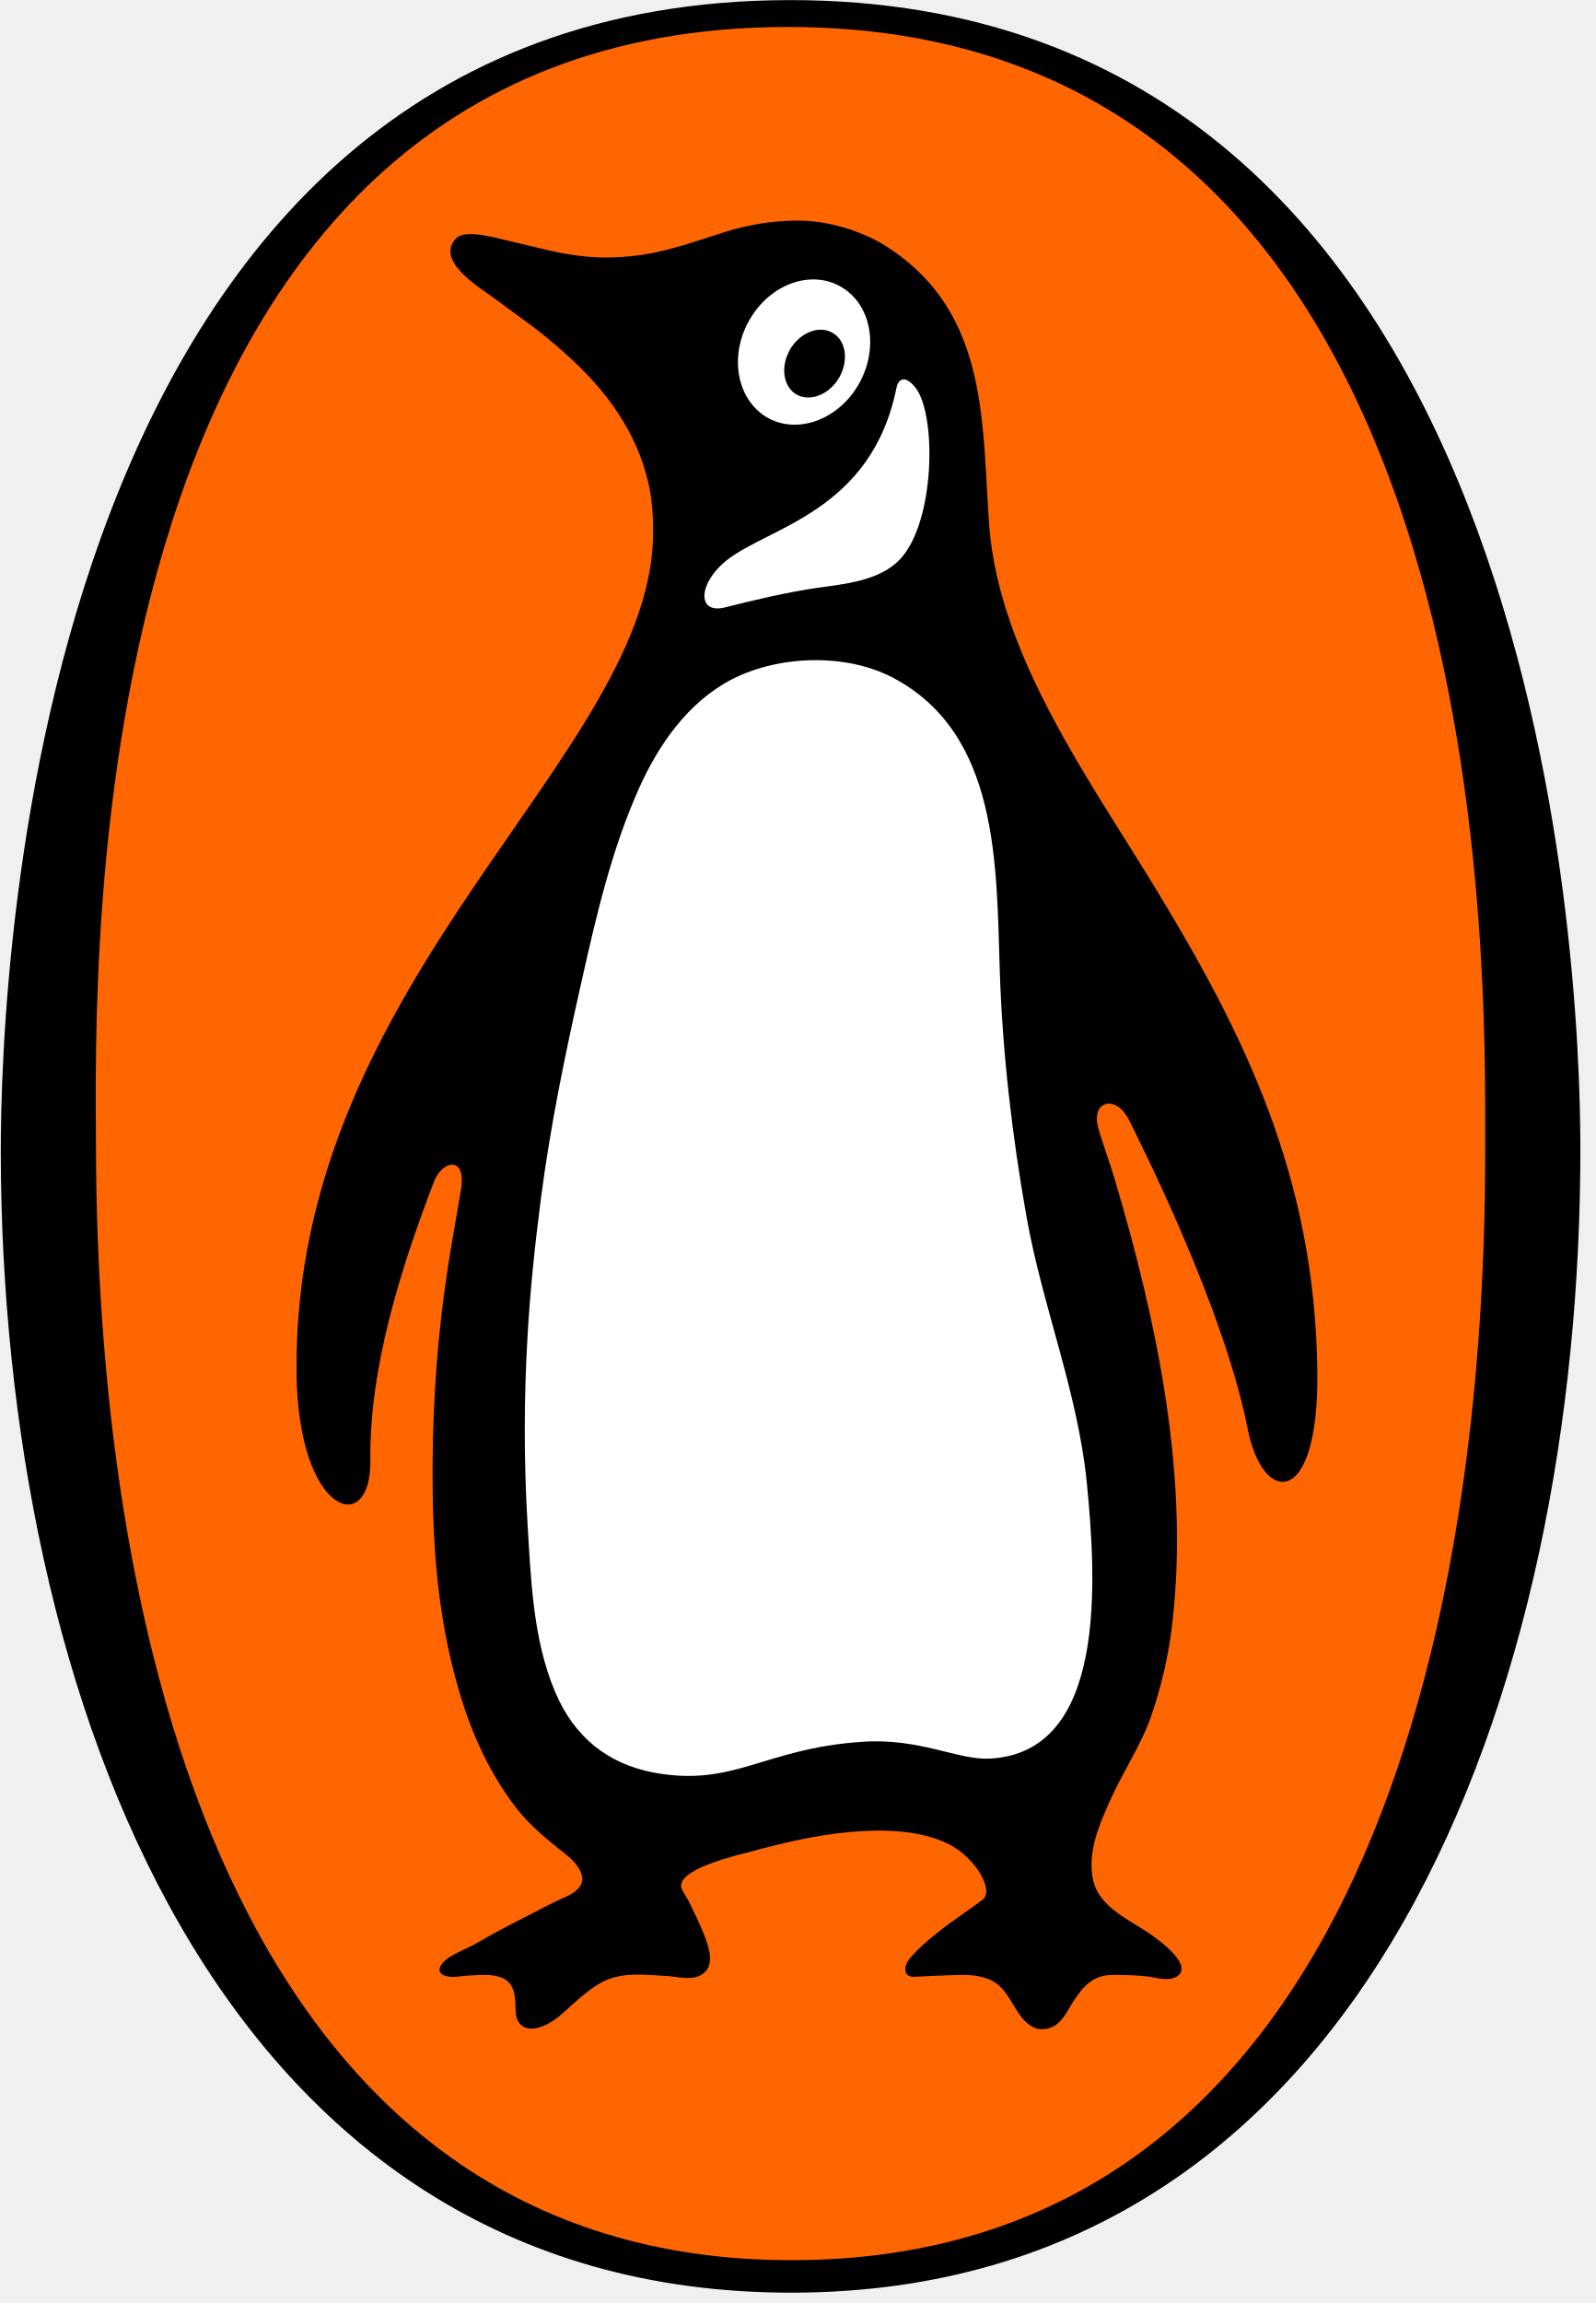
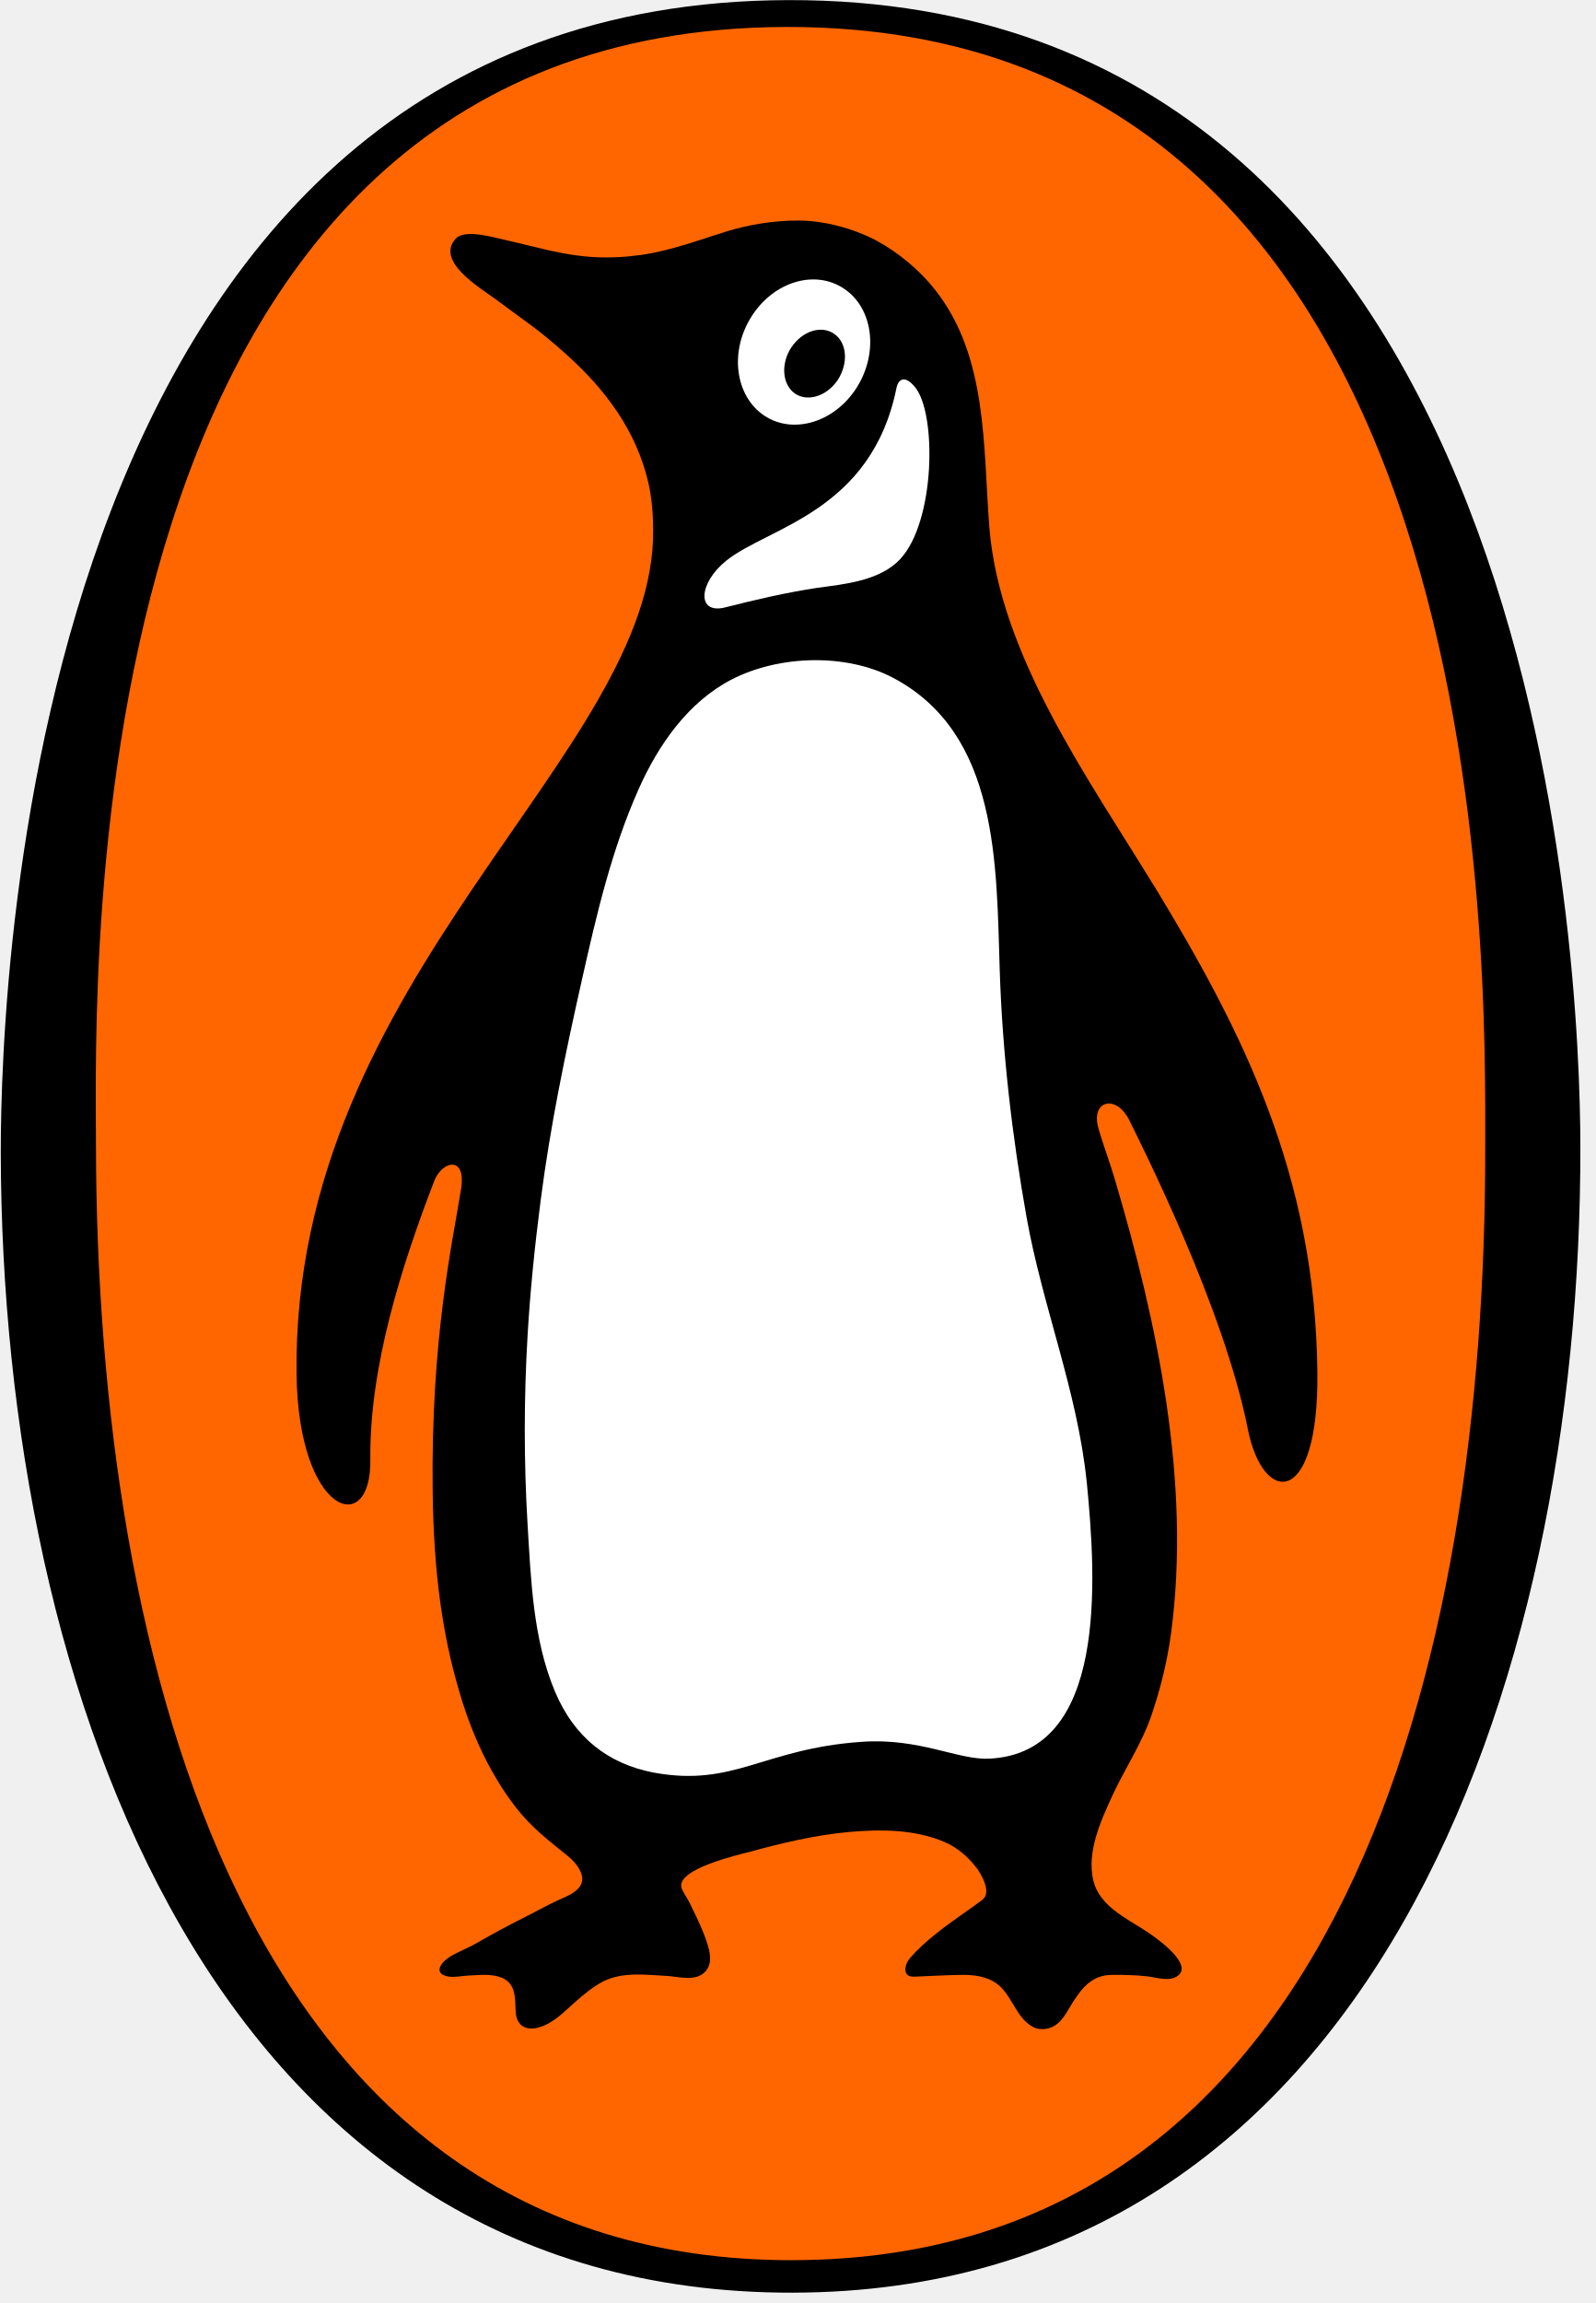
- <svg xmlns="http://www.w3.org/2000/svg" width="61px" height="88px" viewBox="0 0 61 88" version="1.1">
-   <defs />
-   <g id="Featured-Case-studies" stroke="none" stroke-width="1" fill="none" fill-rule="evenodd">
-     <g id="Work/PenguinLS" transform="translate(-120, -625)">
-       <g id="Group">
-         <g id="Penguin_logo" transform="translate(150.5, 669) rotate(-360) translate(-150.5, -669) translate(120, 625)">
-           <g id="Group" transform="translate(-0, 0)">
-             <path d="M30.143,0.004 C1.243,0.066 0.024,37.229 0.03,44.059 C0.073,64.767 8.253,87.656 30.304,87.605 C52.356,87.558 60.441,64.5 60.404,43.792 C60.392,36.971 59.05,-0.049 30.143,0.004" id="Shape" fill="#000000" />
-             <path d="M30.304,86.364 C9.355,86.409 3.705,63.445 3.668,43.773 C3.656,37.284 2.598,1.091 30.057,1.03 C57.511,0.975 56.761,37.364 56.767,43.853 C56.804,63.518 51.256,86.319 30.304,86.364" id="Shape" fill="#FF6600" />
-             <path d="M44.114,33.86 C41.652,29.822 38.205,25.053 37.815,20.142 C37.574,17.059 37.754,13.609 35.736,11.069 C35.155,10.328 34.327,9.641 33.503,9.196 C32.629,8.733 31.498,8.428 30.508,8.428 C29.569,8.428 28.634,8.579 27.737,8.855 C26.679,9.187 25.627,9.578 24.532,9.739 C23.258,9.917 22.231,9.854 20.987,9.569 C20.25,9.399 20.047,9.338 19.304,9.169 C18.902,9.081 17.782,8.749 17.435,9.106 C16.599,9.971 18.375,11.014 18.902,11.406 C20.059,12.271 20.547,12.556 21.648,13.546 C23.14,14.884 24.328,16.468 24.785,18.465 C24.915,19.047 24.959,19.625 24.965,20.213 C25.076,28.824 11.142,37.268 11.335,52.51 C11.403,57.894 14.193,58.787 14.156,55.789 C14.113,52.242 15.337,48.408 16.6,45.12 C16.897,44.362 17.832,44.13 17.621,45.449 C17.287,47.535 16.464,51.146 16.538,57.038 C16.557,58.455 16.637,59.891 16.836,61.288 C16.997,62.432 17.231,63.553 17.559,64.651 C17.825,65.568 18.172,66.469 18.611,67.317 C18.958,67.984 19.36,68.625 19.829,69.205 C20.3,69.776 20.801,70.195 21.364,70.649 C21.692,70.916 22.057,71.157 22.212,71.577 C22.447,72.202 21.679,72.45 21.278,72.637 C20.831,72.843 20.442,73.073 20.022,73.278 C19.415,73.582 18.822,73.903 18.233,74.241 C17.875,74.455 17.472,74.58 17.126,74.821 C16.779,75.061 16.605,75.436 17.138,75.526 C17.385,75.57 17.651,75.498 17.899,75.489 C18.32,75.473 18.765,75.409 19.174,75.57 C19.718,75.791 19.687,76.335 19.711,76.862 C19.736,77.423 20.12,77.611 20.603,77.469 C21.172,77.307 21.568,76.862 22.008,76.479 C22.323,76.203 22.669,75.918 23.046,75.721 C23.795,75.337 24.693,75.464 25.503,75.506 C25.948,75.534 26.586,75.73 26.951,75.347 C27.322,74.971 27.056,74.304 26.895,73.884 C26.734,73.485 26.543,73.092 26.351,72.699 C26.264,72.52 26.14,72.369 26.059,72.182 C25.744,71.433 28.28,70.863 28.652,70.765 C29.877,70.427 31.164,70.124 32.439,70.007 C33.639,69.899 34.969,69.899 36.107,70.392 C36.589,70.596 36.993,70.952 37.32,71.371 C37.5,71.611 37.92,72.316 37.543,72.601 C36.96,73.038 36.362,73.42 35.786,73.884 C35.427,74.171 35.081,74.474 34.776,74.831 C34.549,75.099 34.487,75.562 34.951,75.534 C35.569,75.506 36.181,75.473 36.795,75.464 C37.234,75.464 37.704,75.525 38.074,75.783 C38.682,76.212 38.818,77.112 39.492,77.46 C39.683,77.558 39.912,77.558 40.116,77.494 C40.569,77.352 40.771,76.878 41.006,76.504 C41.229,76.167 41.453,75.838 41.806,75.642 C42.022,75.514 42.276,75.464 42.523,75.464 C42.976,75.464 43.425,75.472 43.878,75.525 C44.231,75.57 44.714,75.739 45.028,75.489 C45.624,75.017 44.057,73.955 43.748,73.76 C43.03,73.297 42.016,72.815 41.787,71.87 C41.527,70.756 42.065,69.605 42.51,68.624 C42.988,67.591 43.638,66.635 44.008,65.548 C44.348,64.55 44.608,63.509 44.752,62.455 C45.535,56.689 44.243,50.565 42.605,45.055 C42.412,44.396 42.158,43.744 41.973,43.086 C41.694,42.051 42.667,41.802 43.165,42.818 C43.643,43.791 46.775,49.985 47.69,54.602 C48.265,57.536 50.412,57.65 50.35,52.435 C50.271,44.885 47.497,39.422 44.114,33.86" id="Shape" fill="#000000" />
-             <path d="M41.535,56.61 C41.912,60.417 42.319,66.984 37.815,67.199 C36.622,67.26 35.143,66.398 32.934,66.557 C29.178,66.815 28.064,68.295 24.996,67.734 C23.245,67.405 21.945,66.387 21.21,64.631 C20.374,62.643 20.294,60.378 20.164,58.242 C20.022,55.85 20.022,53.446 20.164,51.046 C20.263,49.317 20.442,47.595 20.665,45.875 C21.03,43.022 21.618,40.206 22.249,37.407 C22.806,34.93 23.381,32.462 24.415,30.143 C25.169,28.45 26.302,26.827 27.966,25.962 C29.785,25.027 32.341,24.956 34.134,25.898 C38.188,28.04 38.081,33.031 38.213,37.089 C38.312,40.207 38.687,43.416 39.233,46.483 C39.838,49.897 41.18,53.151 41.535,56.61" id="Shape" fill="#FFFFFF" />
-             <path d="M34.976,14.794 C35.804,15.801 35.755,19.928 34.401,21.371 C33.602,22.209 32.258,22.317 31.195,22.468 C30.014,22.647 28.875,22.914 27.718,23.208 C26.617,23.486 26.691,22.281 27.755,21.426 C29.339,20.142 33.318,19.571 34.27,14.794 C34.306,14.616 34.504,14.223 34.976,14.794" id="Shape" fill="#FFFFFF" />
-             <path d="M29.209,15.881 C30.317,16.621 31.908,16.138 32.749,14.802 C33.589,13.465 33.373,11.772 32.258,11.03 C31.146,10.283 29.562,10.763 28.72,12.101 C27.873,13.439 28.096,15.132 29.209,15.881" id="Shape" fill="#FFFFFF" />
-             <path d="M30.249,13.269 C30.67,12.644 31.399,12.413 31.888,12.76 C32.378,13.099 32.432,13.885 32.02,14.518 C31.603,15.141 30.868,15.372 30.378,15.034 C29.896,14.686 29.835,13.902 30.249,13.269" id="Shape" fill="#000000" />
-           </g>
-         </g>
-       </g>
-     </g>
+ <svg xmlns="http://www.w3.org/2000/svg" width="61" height="88" viewBox="0 0 61 88">
+   <g fill="none" fill-rule="evenodd">
+     <path d="M30.143.004C1.243.066.023 37.23.03 44.06c.043 20.707 8.223 43.596 30.274 43.545 22.052-.047 30.137-23.105 30.1-43.813-.012-6.82-1.354-43.84-30.26-43.788" fill="#000" />
+     <path d="M30.304 86.364c-20.95.045-26.6-22.92-26.636-42.59-.012-6.49-1.07-42.683 26.39-42.744C57.51.975 56.76 37.364 56.767 43.853c.036 19.665-5.512 42.466-26.464 42.51" fill="#F60" />
+     <path d="M44.114 33.86c-2.462-4.038-5.91-8.807-6.3-13.718-.24-3.083-.06-6.533-2.078-9.073-.58-.742-1.41-1.43-2.233-1.874-.874-.463-2.005-.768-2.995-.768-.94 0-1.874.15-2.77.427-1.06.332-2.11.723-3.206.884-1.274.177-2.3.114-3.545-.17-.737-.17-.94-.232-1.683-.4-.402-.09-1.522-.42-1.87-.064-.835.865.94 1.908 1.468 2.3 1.157.865 1.645 1.15 2.746 2.14 1.492 1.338 2.68 2.922 3.137 4.92.13.58.174 1.16.18 1.747.11 8.61-13.823 17.055-13.63 32.297.068 5.384 2.858 6.277 2.82 3.28-.042-3.548 1.182-7.382 2.445-10.67.297-.758 1.232-.99 1.02.33-.333 2.085-1.156 5.696-1.082 11.588.02 1.417.1 2.853.298 4.25.16 1.144.395 2.265.723 3.363.265.918.612 1.82 1.05 2.667.348.667.75 1.308 1.22 1.888.47.57.97.99 1.534 1.444.328.266.693.507.848.927.235.625-.533.873-.934 1.06-.447.206-.836.436-1.256.64-.607.305-1.2.626-1.79.964-.357.215-.76.34-1.106.58-.347.24-.52.616.012.706.247.044.513-.028.76-.037.422-.017.867-.08 1.276.08.544.22.513.765.537 1.292.026.56.41.75.893.607.57-.163.965-.608 1.405-.99.315-.277.66-.562 1.038-.76.75-.383 1.647-.256 2.457-.214.445.028 1.083.224 1.448-.16.372-.375.106-1.042-.055-1.462-.16-.4-.352-.792-.544-1.185-.086-.18-.21-.33-.29-.518-.316-.75 2.22-1.32 2.592-1.417 1.225-.338 2.512-.64 3.787-.758 1.2-.108 2.53-.108 3.667.385.482.204.886.56 1.213.98.18.24.6.944.223 1.23-.583.436-1.18.818-1.757 1.282-.36.287-.705.59-1.01.947-.227.27-.29.732.175.704.62-.028 1.23-.06 1.845-.07.44 0 .91.06 1.28.32.607.428.743 1.328 1.417 1.676.19.098.42.098.624.034.453-.142.655-.616.89-.99.223-.337.447-.666.8-.862.216-.128.47-.178.717-.178.453 0 .902.008 1.355.06.353.046.836.215 1.15-.035.596-.473-.97-1.535-1.28-1.73-.718-.463-1.732-.945-1.96-1.89-.26-1.114.277-2.265.722-3.246.478-1.033 1.128-1.99 1.498-3.076.34-.998.6-2.04.744-3.093.783-5.766-.51-11.89-2.147-17.4-.193-.66-.447-1.31-.632-1.97-.28-1.034.694-1.283 1.192-.267.478.973 3.61 7.167 4.525 11.784.575 2.934 2.722 3.048 2.66-2.167-.08-7.55-2.853-13.013-6.236-18.575" fill="#000" />
+     <path d="M41.535 56.61c.377 3.807.784 10.374-3.72 10.59-1.193.06-2.672-.802-4.88-.643-3.757.258-4.87 1.738-7.94 1.177-1.75-.33-3.05-1.347-3.785-3.103-.836-1.987-.916-4.252-1.046-6.388-.142-2.392-.142-4.796 0-7.196.1-1.73.278-3.45.5-5.17.366-2.854.954-5.67 1.585-8.47.556-2.476 1.13-4.944 2.165-7.263.754-1.693 1.887-3.316 3.55-4.18 1.82-.936 4.376-1.007 6.17-.065 4.053 2.142 3.946 7.133 4.078 11.19.1 3.12.474 6.328 1.02 9.395.605 3.414 1.947 6.668 2.302 10.127M34.976 14.794c.828 1.007.78 5.134-.575 6.577-.798.84-2.142.947-3.205 1.098-1.18.18-2.32.446-3.477.74-1.1.278-1.027-.927.037-1.782 1.584-1.284 5.563-1.855 6.515-6.632.036-.178.234-.57.706 0M29.21 15.88c1.107.74 2.698.258 3.54-1.078.84-1.337.623-3.03-.492-3.772-1.112-.747-2.696-.267-3.538 1.07-.847 1.34-.624 3.032.49 3.78" fill="#FFF" />
+     <path d="M30.25 13.27c.42-.626 1.15-.857 1.638-.51.49.34.544 1.125.132 1.758-.417.623-1.152.854-1.642.516-.482-.348-.543-1.132-.13-1.765" fill="#000" />
  </g>
</svg>
